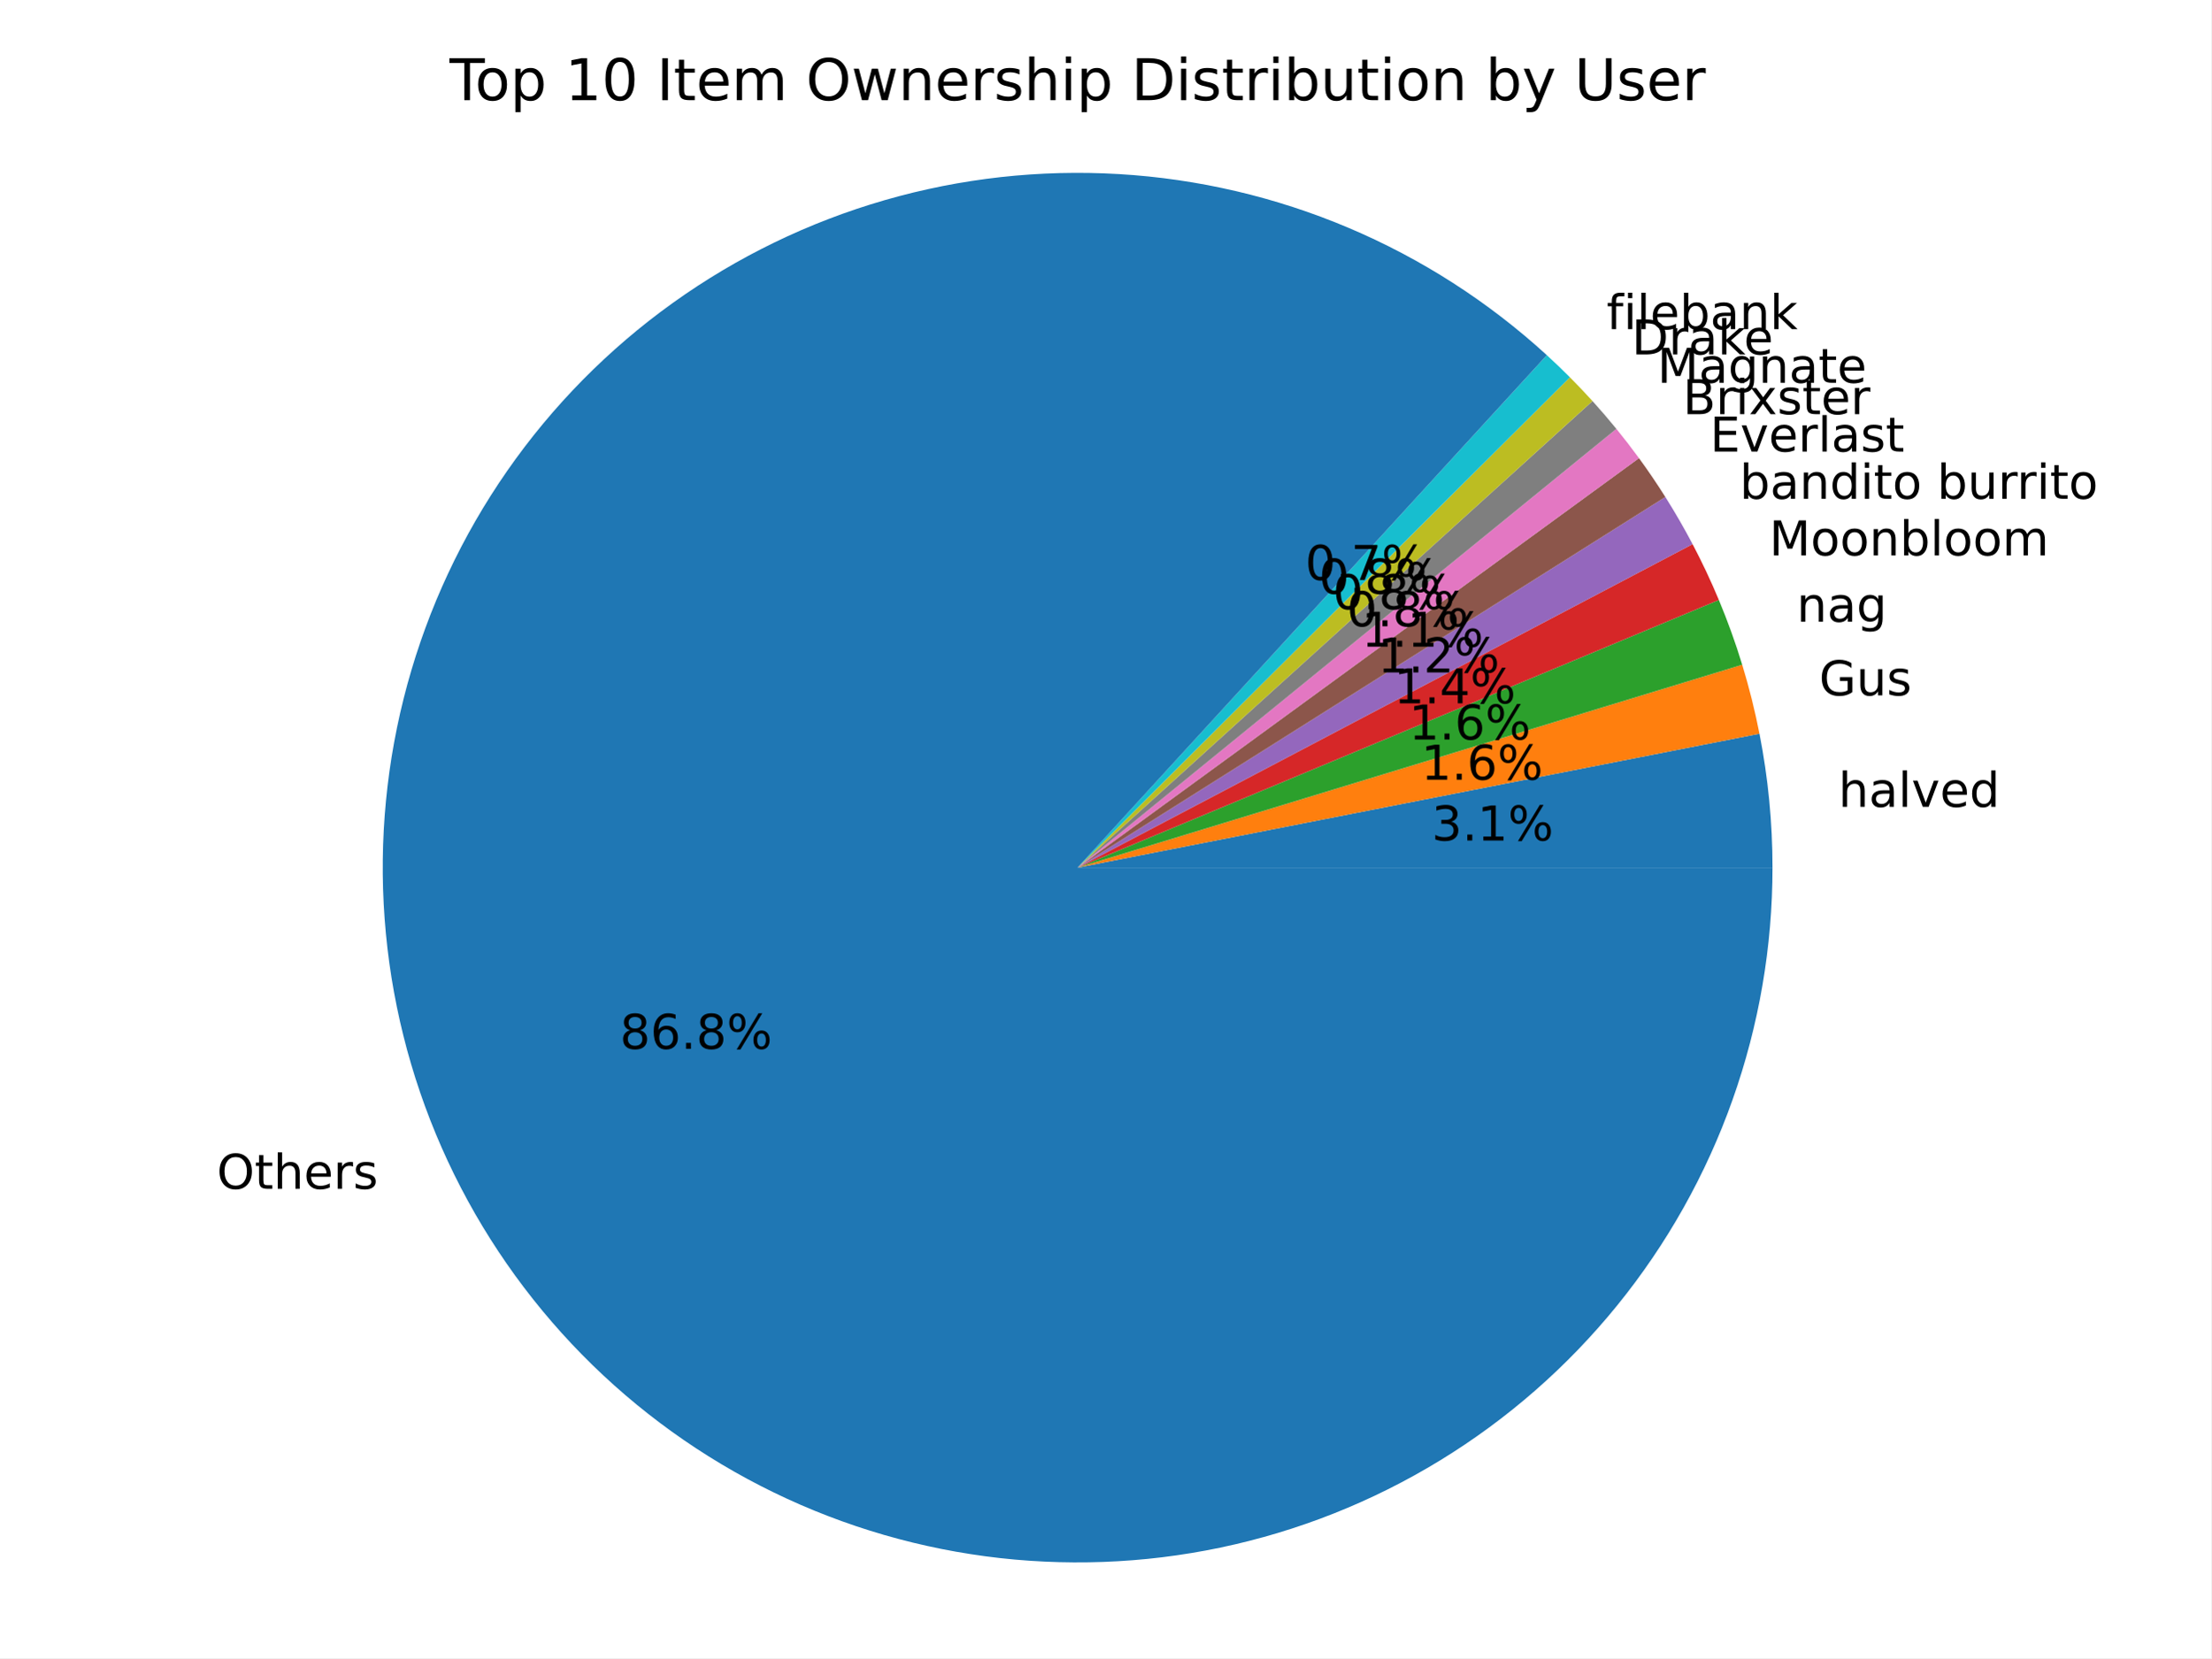
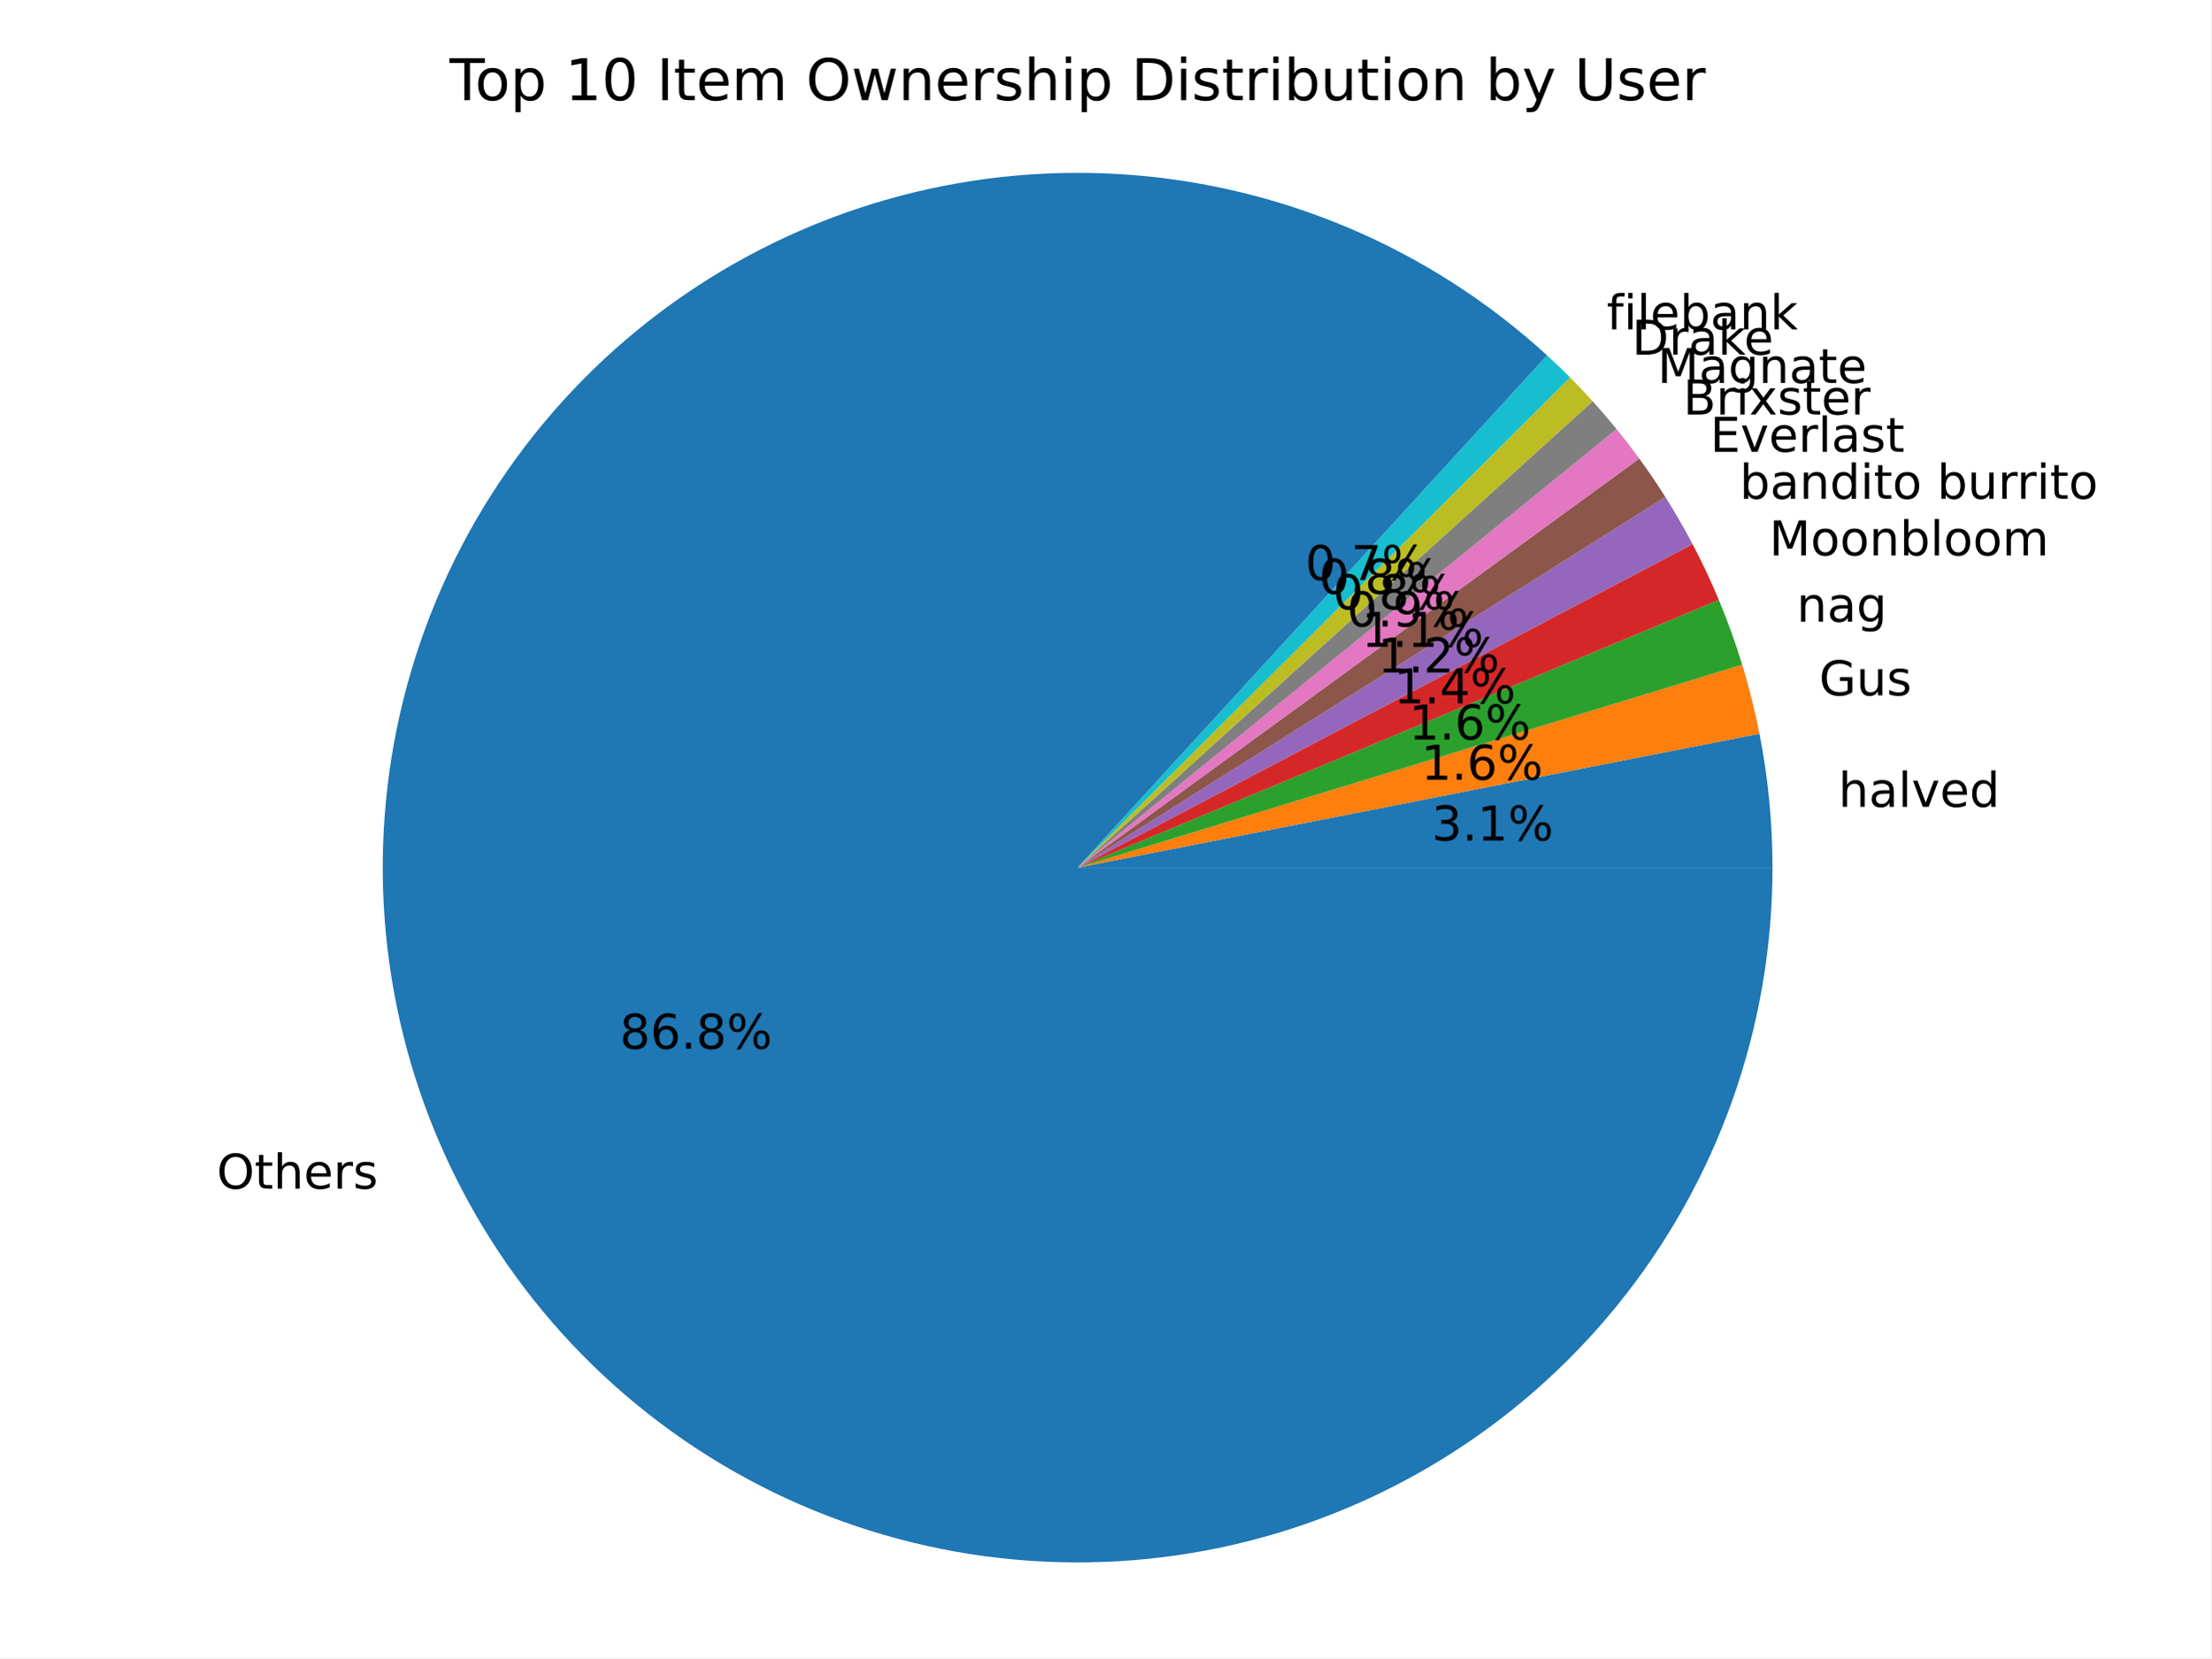
<svg xmlns="http://www.w3.org/2000/svg" xmlns:xlink="http://www.w3.org/1999/xlink" width="460.8pt" height="345.6pt" viewBox="0 0 460.8 345.6" version="1.1">
  <defs>
    <style type="text/css">*{stroke-linejoin: round; stroke-linecap: butt}</style>
  </defs>
  <g id="figure_1">
    <g id="patch_1">
      <path d="M 0 345.6  L 460.8 345.6  L 460.8 0  L 0 0  z " style="fill: #ffffff" />
    </g>
    <g id="axes_1">
      <g id="patch_2">
        <path d="M 369.395 180.84  C 369.395 176.157 369.168 171.477 368.715 166.817  C 368.261 162.156 367.582 157.52 366.679 152.925  L 224.578 180.84  z " style="fill: #1f77b4" />
      </g>
      <g id="patch_3">
        <path d="M 366.679 152.925  C 366.203 150.5 365.664 148.087 365.065 145.69  C 364.465 143.293 363.804 140.911 363.082 138.547  L 224.578 180.84  z " style="fill: #ff7f0e" />
      </g>
      <g id="patch_4">
        <path d="M 363.082 138.547  C 362.383 136.257 361.627 133.985 360.815 131.733  C 360.003 129.481 359.136 127.249 358.213 125.04  L 224.578 180.84  z " style="fill: #2ca02c" />
      </g>
      <g id="patch_5">
        <path d="M 358.213 125.04  C 357.387 123.062 356.518 121.103 355.605 119.164  C 354.692 117.225 353.737 115.307 352.739 113.41  L 224.578 180.84  z " style="fill: #d62728" />
      </g>
      <g id="patch_6">
        <path d="M 352.739 113.41  C 351.858 111.735 350.944 110.078 349.998 108.44  C 349.052 106.801 348.074 105.181 347.065 103.581  L 224.578 180.84  z " style="fill: #9467bd" />
      </g>
      <g id="patch_7">
-         <path d="M 347.065 103.581  C 346.194 102.201 345.301 100.836 344.384 99.486  C 343.468 98.136 342.529 96.802 341.567 95.484  L 224.578 180.84  z " style="fill: #8c564b" />
+         <path d="M 347.065 103.581  C 346.205 102.217 345.322 100.868 344.417 99.534  C 343.512 98.2 342.584 96.881 341.635 95.578  L 224.578 180.84  z " style="fill: #8c564b" />
      </g>
      <g id="patch_8">
-         <path d="M 341.567 95.484  C 340.81 94.447 340.04 93.42 339.256 92.403  C 338.472 91.387 337.674 90.381 336.863 89.385  L 224.578 180.84  z " style="fill: #e377c2" />
+         <path d="M 341.635 95.578  C 340.874 94.532 340.098 93.497 339.309 92.472  C 338.519 91.447 337.716 90.433 336.9 89.43  L 224.578 180.84  z " style="fill: #e377c2" />
      </g>
      <g id="patch_9">
-         <path d="M 336.863 89.385  C 336.059 88.397 335.241 87.42 334.41 86.453  C 333.58 85.487 332.737 84.532 331.881 83.587  L 224.578 180.84  z " style="fill: #7f7f7f" />
+         <path d="M 336.9 89.43  C 336.096 88.442 335.278 87.464 334.448 86.497  C 333.618 85.531 332.775 84.575 331.92 83.63  L 224.578 180.84  z " style="fill: #7f7f7f" />
      </g>
      <g id="patch_10">
-         <path d="M 331.881 83.587  C 331.116 82.743 330.341 81.908 329.556 81.083  C 328.772 80.257 327.977 79.44 327.173 78.633  L 224.578 180.84  z " style="fill: #bcbd22" />
+         <path d="M 331.92 83.63  C 331.155 82.786 330.381 81.951 329.596 81.125  C 328.812 80.299 328.018 79.482 327.214 78.674  L 224.578 180.84  z " style="fill: #bcbd22" />
      </g>
      <g id="patch_11">
-         <path d="M 327.173 78.633  C 326.39 77.847 325.597 77.07 324.796 76.301  C 323.995 75.533 323.185 74.774 322.366 74.024  L 224.578 180.84  z " style="fill: #17becf" />
+         <path d="M 327.214 78.674  C 326.431 77.888 325.639 77.11 324.838 76.341  C 324.037 75.573 323.227 74.813 322.408 74.064  L 224.578 180.84  z " style="fill: #17becf" />
      </g>
      <g id="patch_12">
-         <path d="M 322.366 74.024  C 310.2 62.887 296.221 53.909 281.032 47.48  C 265.843 41.05 249.667 37.262 233.203 36.28  C 216.738 35.298 200.227 37.135 184.381 41.713  C 168.535 46.291 153.588 53.543 140.184 63.155  C 126.781 72.767 115.117 84.598 105.698 98.138  C 96.279 111.677 89.242 126.727 84.891 142.636  C 80.539 158.546 78.938 175.082 80.156 191.531  C 81.373 207.98 85.392 224.1 92.038 239.195  C 98.685 254.291 107.861 268.14 119.171 280.145  C 130.481 292.15 143.76 302.135 158.433 309.669  C 173.105 317.202 188.958 322.174 205.305 324.369  C 221.652 326.564 238.254 325.95 254.394 322.555  C 270.535 319.159 285.977 313.03 300.053 304.434  C 314.13 295.838 326.635 284.9 337.028 272.093  C 347.421 259.285 355.55 244.796 361.064 229.251  C 366.577 213.707 369.395 197.334 369.395 180.84  L 224.578 180.84  z " style="fill: #1f77b4" />
+         <path d="M 322.408 74.064  C 310.246 62.92 296.27 53.937 281.082 47.501  C 265.895 41.065 249.719 37.271 233.253 36.283  C 216.788 35.295 200.274 37.127 184.426 41.7  C 168.578 46.274 153.627 53.521 140.22 63.13  C 126.812 72.738 115.145 84.567 105.721 98.105  C 96.297 111.643 89.256 126.692 84.9 142.601  C 80.545 158.511 78.939 175.048 80.153 191.498  C 81.367 207.949 85.383 224.071 92.027 239.169  C 98.67 254.266 107.845 268.119 119.154 280.127  C 130.463 292.135 143.741 302.123 158.413 309.659  C 173.086 317.195 188.939 322.169 205.287 324.367  C 221.635 326.564 238.238 325.952 254.38 322.558  C 270.522 319.163 285.966 313.035 300.044 304.44  C 314.122 295.844 326.629 284.906 337.023 272.098  C 347.418 259.291 355.548 244.801 361.062 229.255  C 366.577 213.709 369.395 197.335 369.395 180.84  L 224.578 180.84  z " style="fill: #1f77b4" />
      </g>
      <g id="matplotlib.axis_1" />
      <g id="matplotlib.axis_2" />
      <g id="text_1">
        <g transform="translate(383.1282 168.1736) scale(0.1 -0.1)">
          <defs>
            <path id="DejaVuSans-68" d="M 3513 2113  L 3513 0  L 2938 0  L 2938 2094  Q 2938 2591 2744 2837  Q 2550 3084 2163 3084  Q 1697 3084 1428 2787  Q 1159 2491 1159 1978  L 1159 0  L 581 0  L 581 4863  L 1159 4863  L 1159 2956  Q 1366 3272 1645 3428  Q 1925 3584 2291 3584  Q 2894 3584 3203 3211  Q 3513 2838 3513 2113  z " transform="scale(0.015625)" />
            <path id="DejaVuSans-61" d="M 2194 1759  Q 1497 1759 1228 1600  Q 959 1441 959 1056  Q 959 750 1161 570  Q 1363 391 1709 391  Q 2188 391 2477 730  Q 2766 1069 2766 1631  L 2766 1759  L 2194 1759  z M 3341 1997  L 3341 0  L 2766 0  L 2766 531  Q 2569 213 2275 61  Q 1981 -91 1556 -91  Q 1019 -91 701 211  Q 384 513 384 1019  Q 384 1609 779 1909  Q 1175 2209 1959 2209  L 2766 2209  L 2766 2266  Q 2766 2663 2505 2880  Q 2244 3097 1772 3097  Q 1472 3097 1187 3025  Q 903 2953 641 2809  L 641 3341  Q 956 3463 1253 3523  Q 1550 3584 1831 3584  Q 2591 3584 2966 3190  Q 3341 2797 3341 1997  z " transform="scale(0.015625)" />
            <path id="DejaVuSans-6c" d="M 603 4863  L 1178 4863  L 1178 0  L 603 0  L 603 4863  z " transform="scale(0.015625)" />
            <path id="DejaVuSans-76" d="M 191 3500  L 800 3500  L 1894 563  L 2988 3500  L 3597 3500  L 2284 0  L 1503 0  L 191 3500  z " transform="scale(0.015625)" />
            <path id="DejaVuSans-65" d="M 3597 1894  L 3597 1613  L 953 1613  Q 991 1019 1311 708  Q 1631 397 2203 397  Q 2534 397 2845 478  Q 3156 559 3463 722  L 3463 178  Q 3153 47 2828 -22  Q 2503 -91 2169 -91  Q 1331 -91 842 396  Q 353 884 353 1716  Q 353 2575 817 3079  Q 1281 3584 2069 3584  Q 2775 3584 3186 3129  Q 3597 2675 3597 1894  z M 3022 2063  Q 3016 2534 2758 2815  Q 2500 3097 2075 3097  Q 1594 3097 1305 2825  Q 1016 2553 972 2059  L 3022 2063  z " transform="scale(0.015625)" />
            <path id="DejaVuSans-64" d="M 2906 2969  L 2906 4863  L 3481 4863  L 3481 0  L 2906 0  L 2906 525  Q 2725 213 2448 61  Q 2172 -91 1784 -91  Q 1150 -91 751 415  Q 353 922 353 1747  Q 353 2572 751 3078  Q 1150 3584 1784 3584  Q 2172 3584 2448 3432  Q 2725 3281 2906 2969  z M 947 1747  Q 947 1113 1208 752  Q 1469 391 1925 391  Q 2381 391 2643 752  Q 2906 1113 2906 1747  Q 2906 2381 2643 2742  Q 2381 3103 1925 3103  Q 1469 3103 1208 2742  Q 947 2381 947 1747  z " transform="scale(0.015625)" />
          </defs>
          <use xlink:href="#DejaVuSans-68" />
          <use xlink:href="#DejaVuSans-61" x="63.379" />
          <use xlink:href="#DejaVuSans-6c" x="124.658" />
          <use xlink:href="#DejaVuSans-76" x="152.441" />
          <use xlink:href="#DejaVuSans-65" x="211.621" />
          <use xlink:href="#DejaVuSans-64" x="273.145" />
        </g>
      </g>
      <g id="text_2">
        <g transform="translate(298.3575 175.1853) scale(0.1 -0.1)">
          <defs>
            <path id="DejaVuSans-33" d="M 2597 2516  Q 3050 2419 3304 2112  Q 3559 1806 3559 1356  Q 3559 666 3084 287  Q 2609 -91 1734 -91  Q 1441 -91 1130 -33  Q 819 25 488 141  L 488 750  Q 750 597 1062 519  Q 1375 441 1716 441  Q 2309 441 2620 675  Q 2931 909 2931 1356  Q 2931 1769 2642 2001  Q 2353 2234 1838 2234  L 1294 2234  L 1294 2753  L 1863 2753  Q 2328 2753 2575 2939  Q 2822 3125 2822 3475  Q 2822 3834 2567 4026  Q 2313 4219 1838 4219  Q 1578 4219 1281 4162  Q 984 4106 628 3988  L 628 4550  Q 988 4650 1302 4700  Q 1616 4750 1894 4750  Q 2613 4750 3031 4423  Q 3450 4097 3450 3541  Q 3450 3153 3228 2886  Q 3006 2619 2597 2516  z " transform="scale(0.015625)" />
            <path id="DejaVuSans-2e" d="M 684 794  L 1344 794  L 1344 0  L 684 0  L 684 794  z " transform="scale(0.015625)" />
            <path id="DejaVuSans-31" d="M 794 531  L 1825 531  L 1825 4091  L 703 3866  L 703 4441  L 1819 4666  L 2450 4666  L 2450 531  L 3481 531  L 3481 0  L 794 0  L 794 531  z " transform="scale(0.015625)" />
            <path id="DejaVuSans-25" d="M 4653 2053  Q 4381 2053 4226 1822  Q 4072 1591 4072 1178  Q 4072 772 4226 539  Q 4381 306 4653 306  Q 4919 306 5073 539  Q 5228 772 5228 1178  Q 5228 1588 5073 1820  Q 4919 2053 4653 2053  z M 4653 2450  Q 5147 2450 5437 2106  Q 5728 1763 5728 1178  Q 5728 594 5436 251  Q 5144 -91 4653 -91  Q 4153 -91 3862 251  Q 3572 594 3572 1178  Q 3572 1766 3864 2108  Q 4156 2450 4653 2450  z M 1428 4353  Q 1159 4353 1004 4120  Q 850 3888 850 3481  Q 850 3069 1003 2837  Q 1156 2606 1428 2606  Q 1700 2606 1854 2837  Q 2009 3069 2009 3481  Q 2009 3884 1853 4118  Q 1697 4353 1428 4353  z M 4250 4750  L 4750 4750  L 1831 -91  L 1331 -91  L 4250 4750  z M 1428 4750  Q 1922 4750 2215 4408  Q 2509 4066 2509 3481  Q 2509 2891 2217 2550  Q 1925 2209 1428 2209  Q 931 2209 642 2551  Q 353 2894 353 3481  Q 353 4063 643 4406  Q 934 4750 1428 4750  z " transform="scale(0.015625)" />
          </defs>
          <use xlink:href="#DejaVuSans-33" />
          <use xlink:href="#DejaVuSans-2e" x="63.623" />
          <use xlink:href="#DejaVuSans-31" x="95.41" />
          <use xlink:href="#DejaVuSans-25" x="159.033" />
        </g>
      </g>
      <g id="text_3">
        <g transform="translate(379.1132 144.9344) scale(0.1 -0.1)">
          <defs>
            <path id="DejaVuSans-47" d="M 3809 666  L 3809 1919  L 2778 1919  L 2778 2438  L 4434 2438  L 4434 434  Q 4069 175 3628 42  Q 3188 -91 2688 -91  Q 1594 -91 976 548  Q 359 1188 359 2328  Q 359 3472 976 4111  Q 1594 4750 2688 4750  Q 3144 4750 3555 4637  Q 3966 4525 4313 4306  L 4313 3634  Q 3963 3931 3569 4081  Q 3175 4231 2741 4231  Q 1884 4231 1454 3753  Q 1025 3275 1025 2328  Q 1025 1384 1454 906  Q 1884 428 2741 428  Q 3075 428 3337 486  Q 3600 544 3809 666  z " transform="scale(0.015625)" />
            <path id="DejaVuSans-75" d="M 544 1381  L 544 3500  L 1119 3500  L 1119 1403  Q 1119 906 1312 657  Q 1506 409 1894 409  Q 2359 409 2629 706  Q 2900 1003 2900 1516  L 2900 3500  L 3475 3500  L 3475 0  L 2900 0  L 2900 538  Q 2691 219 2414 64  Q 2138 -91 1772 -91  Q 1169 -91 856 284  Q 544 659 544 1381  z M 1991 3584  L 1991 3584  z " transform="scale(0.015625)" />
            <path id="DejaVuSans-73" d="M 2834 3397  L 2834 2853  Q 2591 2978 2328 3040  Q 2066 3103 1784 3103  Q 1356 3103 1142 2972  Q 928 2841 928 2578  Q 928 2378 1081 2264  Q 1234 2150 1697 2047  L 1894 2003  Q 2506 1872 2764 1633  Q 3022 1394 3022 966  Q 3022 478 2636 193  Q 2250 -91 1575 -91  Q 1294 -91 989 -36  Q 684 19 347 128  L 347 722  Q 666 556 975 473  Q 1284 391 1588 391  Q 1994 391 2212 530  Q 2431 669 2431 922  Q 2431 1156 2273 1281  Q 2116 1406 1581 1522  L 1381 1569  Q 847 1681 609 1914  Q 372 2147 372 2553  Q 372 3047 722 3315  Q 1072 3584 1716 3584  Q 2034 3584 2315 3537  Q 2597 3491 2834 3397  z " transform="scale(0.015625)" />
          </defs>
          <use xlink:href="#DejaVuSans-47" />
          <use xlink:href="#DejaVuSans-75" x="77.49" />
          <use xlink:href="#DejaVuSans-73" x="140.869" />
        </g>
      </g>
      <g id="text_4">
        <g transform="translate(296.1675 162.5094) scale(0.1 -0.1)">
          <defs>
            <path id="DejaVuSans-36" d="M 2113 2584  Q 1688 2584 1439 2293  Q 1191 2003 1191 1497  Q 1191 994 1439 701  Q 1688 409 2113 409  Q 2538 409 2786 701  Q 3034 994 3034 1497  Q 3034 2003 2786 2293  Q 2538 2584 2113 2584  z M 3366 4563  L 3366 3988  Q 3128 4100 2886 4159  Q 2644 4219 2406 4219  Q 1781 4219 1451 3797  Q 1122 3375 1075 2522  Q 1259 2794 1537 2939  Q 1816 3084 2150 3084  Q 2853 3084 3261 2657  Q 3669 2231 3669 1497  Q 3669 778 3244 343  Q 2819 -91 2113 -91  Q 1303 -91 875 529  Q 447 1150 447 2328  Q 447 3434 972 4092  Q 1497 4750 2381 4750  Q 2619 4750 2861 4703  Q 3103 4656 3366 4563  z " transform="scale(0.015625)" />
          </defs>
          <use xlink:href="#DejaVuSans-31" />
          <use xlink:href="#DejaVuSans-2e" x="63.623" />
          <use xlink:href="#DejaVuSans-36" x="95.41" />
          <use xlink:href="#DejaVuSans-25" x="159.033" />
        </g>
      </g>
      <g id="text_5">
        <g transform="translate(374.4387 129.5818) scale(0.1 -0.1)">
          <defs>
            <path id="DejaVuSans-6e" d="M 3513 2113  L 3513 0  L 2938 0  L 2938 2094  Q 2938 2591 2744 2837  Q 2550 3084 2163 3084  Q 1697 3084 1428 2787  Q 1159 2491 1159 1978  L 1159 0  L 581 0  L 581 3500  L 1159 3500  L 1159 2956  Q 1366 3272 1645 3428  Q 1925 3584 2291 3584  Q 2894 3584 3203 3211  Q 3513 2838 3513 2113  z " transform="scale(0.015625)" />
            <path id="DejaVuSans-67" d="M 2906 1791  Q 2906 2416 2648 2759  Q 2391 3103 1925 3103  Q 1463 3103 1205 2759  Q 947 2416 947 1791  Q 947 1169 1205 825  Q 1463 481 1925 481  Q 2391 481 2648 825  Q 2906 1169 2906 1791  z M 3481 434  Q 3481 -459 3084 -895  Q 2688 -1331 1869 -1331  Q 1566 -1331 1297 -1286  Q 1028 -1241 775 -1147  L 775 -588  Q 1028 -725 1275 -790  Q 1522 -856 1778 -856  Q 2344 -856 2625 -561  Q 2906 -266 2906 331  L 2906 616  Q 2728 306 2450 153  Q 2172 0 1784 0  Q 1141 0 747 490  Q 353 981 353 1791  Q 353 2603 747 3093  Q 1141 3584 1784 3584  Q 2172 3584 2450 3431  Q 2728 3278 2906 2969  L 2906 3500  L 3481 3500  L 3481 434  z " transform="scale(0.015625)" />
          </defs>
          <use xlink:href="#DejaVuSans-6e" />
          <use xlink:href="#DejaVuSans-61" x="63.379" />
          <use xlink:href="#DejaVuSans-67" x="124.658" />
        </g>
      </g>
      <g id="text_6">
        <g transform="translate(293.6178 154.1353) scale(0.1 -0.1)">
          <use xlink:href="#DejaVuSans-31" />
          <use xlink:href="#DejaVuSans-2e" x="63.623" />
          <use xlink:href="#DejaVuSans-36" x="95.41" />
          <use xlink:href="#DejaVuSans-25" x="159.033" />
        </g>
      </g>
      <g id="text_7">
        <g transform="translate(368.7077 115.7559) scale(0.1 -0.1)">
          <defs>
            <path id="DejaVuSans-4d" d="M 628 4666  L 1569 4666  L 2759 1491  L 3956 4666  L 4897 4666  L 4897 0  L 4281 0  L 4281 4097  L 3078 897  L 2444 897  L 1241 4097  L 1241 0  L 628 0  L 628 4666  z " transform="scale(0.015625)" />
            <path id="DejaVuSans-6f" d="M 1959 3097  Q 1497 3097 1228 2736  Q 959 2375 959 1747  Q 959 1119 1226 758  Q 1494 397 1959 397  Q 2419 397 2687 759  Q 2956 1122 2956 1747  Q 2956 2369 2687 2733  Q 2419 3097 1959 3097  z M 1959 3584  Q 2709 3584 3137 3096  Q 3566 2609 3566 1747  Q 3566 888 3137 398  Q 2709 -91 1959 -91  Q 1206 -91 779 398  Q 353 888 353 1747  Q 353 2609 779 3096  Q 1206 3584 1959 3584  z " transform="scale(0.015625)" />
            <path id="DejaVuSans-62" d="M 3116 1747  Q 3116 2381 2855 2742  Q 2594 3103 2138 3103  Q 1681 3103 1420 2742  Q 1159 2381 1159 1747  Q 1159 1113 1420 752  Q 1681 391 2138 391  Q 2594 391 2855 752  Q 3116 1113 3116 1747  z M 1159 2969  Q 1341 3281 1617 3432  Q 1894 3584 2278 3584  Q 2916 3584 3314 3078  Q 3713 2572 3713 1747  Q 3713 922 3314 415  Q 2916 -91 2278 -91  Q 1894 -91 1617 61  Q 1341 213 1159 525  L 1159 0  L 581 0  L 581 4863  L 1159 4863  L 1159 2969  z " transform="scale(0.015625)" />
            <path id="DejaVuSans-6d" d="M 3328 2828  Q 3544 3216 3844 3400  Q 4144 3584 4550 3584  Q 5097 3584 5394 3201  Q 5691 2819 5691 2113  L 5691 0  L 5113 0  L 5113 2094  Q 5113 2597 4934 2840  Q 4756 3084 4391 3084  Q 3944 3084 3684 2787  Q 3425 2491 3425 1978  L 3425 0  L 2847 0  L 2847 2094  Q 2847 2600 2669 2842  Q 2491 3084 2119 3084  Q 1678 3084 1418 2786  Q 1159 2488 1159 1978  L 1159 0  L 581 0  L 581 3500  L 1159 3500  L 1159 2956  Q 1356 3278 1631 3431  Q 1906 3584 2284 3584  Q 2666 3584 2933 3390  Q 3200 3197 3328 2828  z " transform="scale(0.015625)" />
          </defs>
          <use xlink:href="#DejaVuSans-4d" />
          <use xlink:href="#DejaVuSans-6f" x="86.279" />
          <use xlink:href="#DejaVuSans-6f" x="147.461" />
          <use xlink:href="#DejaVuSans-6e" x="208.643" />
          <use xlink:href="#DejaVuSans-62" x="272.021" />
          <use xlink:href="#DejaVuSans-6c" x="335.498" />
          <use xlink:href="#DejaVuSans-6f" x="363.281" />
          <use xlink:href="#DejaVuSans-6f" x="424.463" />
          <use xlink:href="#DejaVuSans-6d" x="485.645" />
        </g>
      </g>
      <g id="text_8">
        <g transform="translate(290.4918 146.5938) scale(0.1 -0.1)">
          <defs>
            <path id="DejaVuSans-34" d="M 2419 4116  L 825 1625  L 2419 1625  L 2419 4116  z M 2253 4666  L 3047 4666  L 3047 1625  L 3713 1625  L 3713 1100  L 3047 1100  L 3047 0  L 2419 0  L 2419 1100  L 313 1100  L 313 1709  L 2253 4666  z " transform="scale(0.015625)" />
          </defs>
          <use xlink:href="#DejaVuSans-31" />
          <use xlink:href="#DejaVuSans-2e" x="63.623" />
          <use xlink:href="#DejaVuSans-34" x="95.41" />
          <use xlink:href="#DejaVuSans-25" x="159.033" />
        </g>
      </g>
      <g id="text_9">
        <g transform="translate(362.5401 103.9591) scale(0.1 -0.1)">
          <defs>
            <path id="DejaVuSans-69" d="M 603 3500  L 1178 3500  L 1178 0  L 603 0  L 603 3500  z M 603 4863  L 1178 4863  L 1178 4134  L 603 4134  L 603 4863  z " transform="scale(0.015625)" />
            <path id="DejaVuSans-74" d="M 1172 4494  L 1172 3500  L 2356 3500  L 2356 3053  L 1172 3053  L 1172 1153  Q 1172 725 1289 603  Q 1406 481 1766 481  L 2356 481  L 2356 0  L 1766 0  Q 1100 0 847 248  Q 594 497 594 1153  L 594 3053  L 172 3053  L 172 3500  L 594 3500  L 594 4494  L 1172 4494  z " transform="scale(0.015625)" />
            <path id="DejaVuSans-20" transform="scale(0.015625)" />
            <path id="DejaVuSans-72" d="M 2631 2963  Q 2534 3019 2420 3045  Q 2306 3072 2169 3072  Q 1681 3072 1420 2755  Q 1159 2438 1159 1844  L 1159 0  L 581 0  L 581 3500  L 1159 3500  L 1159 2956  Q 1341 3275 1631 3429  Q 1922 3584 2338 3584  Q 2397 3584 2469 3576  Q 2541 3569 2628 3553  L 2631 2963  z " transform="scale(0.015625)" />
          </defs>
          <use xlink:href="#DejaVuSans-62" />
          <use xlink:href="#DejaVuSans-61" x="63.477" />
          <use xlink:href="#DejaVuSans-6e" x="124.756" />
          <use xlink:href="#DejaVuSans-64" x="188.135" />
          <use xlink:href="#DejaVuSans-69" x="251.611" />
          <use xlink:href="#DejaVuSans-74" x="279.395" />
          <use xlink:href="#DejaVuSans-6f" x="318.604" />
          <use xlink:href="#DejaVuSans-20" x="379.785" />
          <use xlink:href="#DejaVuSans-62" x="411.572" />
          <use xlink:href="#DejaVuSans-75" x="475.049" />
          <use xlink:href="#DejaVuSans-72" x="538.428" />
          <use xlink:href="#DejaVuSans-72" x="577.791" />
          <use xlink:href="#DejaVuSans-69" x="618.904" />
          <use xlink:href="#DejaVuSans-74" x="646.688" />
          <use xlink:href="#DejaVuSans-6f" x="685.896" />
        </g>
      </g>
      <g id="text_10">
        <g transform="translate(287.1276 140.1592) scale(0.1 -0.1)">
          <defs>
            <path id="DejaVuSans-32" d="M 1228 531  L 3431 531  L 3431 0  L 469 0  L 469 531  Q 828 903 1448 1529  Q 2069 2156 2228 2338  Q 2531 2678 2651 2914  Q 2772 3150 2772 3378  Q 2772 3750 2511 3984  Q 2250 4219 1831 4219  Q 1534 4219 1204 4116  Q 875 4013 500 3803  L 500 4441  Q 881 4594 1212 4672  Q 1544 4750 1819 4750  Q 2544 4750 2975 4387  Q 3406 4025 3406 3419  Q 3406 3131 3298 2873  Q 3191 2616 2906 2266  Q 2828 2175 2409 1742  Q 1991 1309 1228 531  z " transform="scale(0.015625)" />
          </defs>
          <use xlink:href="#DejaVuSans-31" />
          <use xlink:href="#DejaVuSans-2e" x="63.623" />
          <use xlink:href="#DejaVuSans-32" x="95.41" />
          <use xlink:href="#DejaVuSans-25" x="159.033" />
        </g>
      </g>
      <g id="text_11">
-         <g transform="translate(356.3649 94.11013) scale(0.1 -0.1)">
+         <g transform="translate(356.4007 94.16285) scale(0.1 -0.1)">
          <defs>
            <path id="DejaVuSans-45" d="M 628 4666  L 3578 4666  L 3578 4134  L 1259 4134  L 1259 2753  L 3481 2753  L 3481 2222  L 1259 2222  L 1259 531  L 3634 531  L 3634 0  L 628 0  L 628 4666  z " transform="scale(0.015625)" />
          </defs>
          <use xlink:href="#DejaVuSans-45" />
          <use xlink:href="#DejaVuSans-76" x="63.184" />
          <use xlink:href="#DejaVuSans-65" x="122.363" />
          <use xlink:href="#DejaVuSans-72" x="183.887" />
          <use xlink:href="#DejaVuSans-6c" x="225" />
          <use xlink:href="#DejaVuSans-61" x="252.783" />
          <use xlink:href="#DejaVuSans-73" x="314.062" />
          <use xlink:href="#DejaVuSans-74" x="366.162" />
        </g>
      </g>
      <g id="text_12">
-         <g transform="translate(283.7594 134.7871) scale(0.1 -0.1)">
+         <g transform="translate(283.7789 134.8158) scale(0.1 -0.1)">
          <use xlink:href="#DejaVuSans-31" />
          <use xlink:href="#DejaVuSans-2e" x="63.623" />
          <use xlink:href="#DejaVuSans-31" x="95.41" />
          <use xlink:href="#DejaVuSans-25" x="159.033" />
        </g>
      </g>
      <g id="text_13">
-         <g transform="translate(350.7235 86.31921) scale(0.1 -0.1)">
+         <g transform="translate(350.7819 86.39489) scale(0.1 -0.1)">
          <defs>
            <path id="DejaVuSans-42" d="M 1259 2228  L 1259 519  L 2272 519  Q 2781 519 3026 730  Q 3272 941 3272 1375  Q 3272 1813 3026 2020  Q 2781 2228 2272 2228  L 1259 2228  z M 1259 4147  L 1259 2741  L 2194 2741  Q 2656 2741 2882 2914  Q 3109 3088 3109 3444  Q 3109 3797 2882 3972  Q 2656 4147 2194 4147  L 1259 4147  z M 628 4666  L 2241 4666  Q 2963 4666 3353 4366  Q 3744 4066 3744 3513  Q 3744 3084 3544 2831  Q 3344 2578 2956 2516  Q 3422 2416 3680 2098  Q 3938 1781 3938 1306  Q 3938 681 3513 340  Q 3088 0 2303 0  L 628 0  L 628 4666  z " transform="scale(0.015625)" />
            <path id="DejaVuSans-78" d="M 3513 3500  L 2247 1797  L 3578 0  L 2900 0  L 1881 1375  L 863 0  L 184 0  L 1544 1831  L 300 3500  L 978 3500  L 1906 2253  L 2834 3500  L 3513 3500  z " transform="scale(0.015625)" />
          </defs>
          <use xlink:href="#DejaVuSans-42" />
          <use xlink:href="#DejaVuSans-72" x="68.604" />
          <use xlink:href="#DejaVuSans-69" x="109.717" />
          <use xlink:href="#DejaVuSans-78" x="137.5" />
          <use xlink:href="#DejaVuSans-73" x="196.68" />
          <use xlink:href="#DejaVuSans-74" x="248.779" />
          <use xlink:href="#DejaVuSans-65" x="287.988" />
          <use xlink:href="#DejaVuSans-72" x="349.512" />
        </g>
      </g>
      <g id="text_14">
-         <g transform="translate(280.6822 130.5375) scale(0.1 -0.1)">
+         <g transform="translate(280.714 130.5788) scale(0.1 -0.1)">
          <defs>
            <path id="DejaVuSans-30" d="M 2034 4250  Q 1547 4250 1301 3770  Q 1056 3291 1056 2328  Q 1056 1369 1301 889  Q 1547 409 2034 409  Q 2525 409 2770 889  Q 3016 1369 3016 2328  Q 3016 3291 2770 3770  Q 2525 4250 2034 4250  z M 2034 4750  Q 2819 4750 3233 4129  Q 3647 3509 3647 2328  Q 3647 1150 3233 529  Q 2819 -91 2034 -91  Q 1250 -91 836 529  Q 422 1150 422 2328  Q 422 3509 836 4129  Q 1250 4750 2034 4750  z " transform="scale(0.015625)" />
-             <path id="DejaVuSans-38" d="M 2034 2216  Q 1584 2216 1326 1975  Q 1069 1734 1069 1313  Q 1069 891 1326 650  Q 1584 409 2034 409  Q 2484 409 2743 651  Q 3003 894 3003 1313  Q 3003 1734 2745 1975  Q 2488 2216 2034 2216  z M 1403 2484  Q 997 2584 770 2862  Q 544 3141 544 3541  Q 544 4100 942 4425  Q 1341 4750 2034 4750  Q 2731 4750 3128 4425  Q 3525 4100 3525 3541  Q 3525 3141 3298 2862  Q 3072 2584 2669 2484  Q 3125 2378 3379 2068  Q 3634 1759 3634 1313  Q 3634 634 3220 271  Q 2806 -91 2034 -91  Q 1263 -91 848 271  Q 434 634 434 1313  Q 434 1759 690 2068  Q 947 2378 1403 2484  z M 1172 3481  Q 1172 3119 1398 2916  Q 1625 2713 2034 2713  Q 2441 2713 2670 2916  Q 2900 3119 2900 3481  Q 2900 3844 2670 4047  Q 2441 4250 2034 4250  Q 1625 4250 1398 4047  Q 1172 3844 1172 3481  z " transform="scale(0.015625)" />
+             <path id="DejaVuSans-39" d="M 703 97  L 703 672  Q 941 559 1184 500  Q 1428 441 1663 441  Q 2288 441 2617 861  Q 2947 1281 2994 2138  Q 2813 1869 2534 1725  Q 2256 1581 1919 1581  Q 1219 1581 811 2004  Q 403 2428 403 3163  Q 403 3881 828 4315  Q 1253 4750 1959 4750  Q 2769 4750 3195 4129  Q 3622 3509 3622 2328  Q 3622 1225 3098 567  Q 2575 -91 1691 -91  Q 1453 -91 1209 -44  Q 966 3 703 97  z M 1959 2075  Q 2384 2075 2632 2365  Q 2881 2656 2881 3163  Q 2881 3666 2632 3958  Q 2384 4250 1959 4250  Q 1534 4250 1286 3958  Q 1038 3666 1038 3163  Q 1038 2656 1286 2365  Q 1534 2075 1959 2075  z " transform="scale(0.015625)" />
          </defs>
          <use xlink:href="#DejaVuSans-30" />
          <use xlink:href="#DejaVuSans-2e" x="63.623" />
-           <use xlink:href="#DejaVuSans-38" x="95.41" />
+           <use xlink:href="#DejaVuSans-39" x="95.41" />
          <use xlink:href="#DejaVuSans-25" x="159.033" />
        </g>
      </g>
      <g id="text_15">
-         <g transform="translate(345.3937 79.77404) scale(0.1 -0.1)">
+         <g transform="translate(345.4352 79.82236) scale(0.1 -0.1)">
          <use xlink:href="#DejaVuSans-4d" />
          <use xlink:href="#DejaVuSans-61" x="86.279" />
          <use xlink:href="#DejaVuSans-67" x="147.559" />
          <use xlink:href="#DejaVuSans-6e" x="211.035" />
          <use xlink:href="#DejaVuSans-61" x="274.414" />
          <use xlink:href="#DejaVuSans-74" x="335.693" />
          <use xlink:href="#DejaVuSans-65" x="374.902" />
        </g>
      </g>
      <g id="text_16">
-         <g transform="translate(277.775 126.9674) scale(0.1 -0.1)">
+         <g transform="translate(277.7977 126.9937) scale(0.1 -0.1)">
+           <defs>
+             <path id="DejaVuSans-38" d="M 2034 2216  Q 1584 2216 1326 1975  Q 1069 1734 1069 1313  Q 1069 891 1326 650  Q 1584 409 2034 409  Q 2484 409 2743 651  Q 3003 894 3003 1313  Q 3003 1734 2745 1975  Q 2488 2216 2034 2216  z M 1403 2484  Q 997 2584 770 2862  Q 544 3141 544 3541  Q 544 4100 942 4425  Q 1341 4750 2034 4750  Q 2731 4750 3128 4425  Q 3525 4100 3525 3541  Q 3525 3141 3298 2862  Q 3072 2584 2669 2484  Q 3125 2378 3379 2068  Q 3634 1759 3634 1313  Q 3634 634 3220 271  Q 2806 -91 2034 -91  Q 1263 -91 848 271  Q 434 634 434 1313  Q 434 1759 690 2068  Q 947 2378 1403 2484  z M 1172 3481  Q 1172 3119 1398 2916  Q 1625 2713 2034 2713  Q 2441 2713 2670 2916  Q 2900 3119 2900 3481  Q 2900 3844 2670 4047  Q 2441 4250 2034 4250  Q 1625 4250 1398 4047  Q 1172 3844 1172 3481  z " transform="scale(0.015625)" />
+           </defs>
          <use xlink:href="#DejaVuSans-30" />
          <use xlink:href="#DejaVuSans-2e" x="63.623" />
          <use xlink:href="#DejaVuSans-38" x="95.41" />
          <use xlink:href="#DejaVuSans-25" x="159.033" />
        </g>
      </g>
      <g id="text_17">
-         <g transform="translate(340.0543 73.86627) scale(0.1 -0.1)">
+         <g transform="translate(340.0982 73.91246) scale(0.1 -0.1)">
          <defs>
            <path id="DejaVuSans-44" d="M 1259 4147  L 1259 519  L 2022 519  Q 2988 519 3436 956  Q 3884 1394 3884 2338  Q 3884 3275 3436 3711  Q 2988 4147 2022 4147  L 1259 4147  z M 628 4666  L 1925 4666  Q 3281 4666 3915 4102  Q 4550 3538 4550 2338  Q 4550 1131 3912 565  Q 3275 0 1925 0  L 628 0  L 628 4666  z " transform="scale(0.015625)" />
            <path id="DejaVuSans-6b" d="M 581 4863  L 1159 4863  L 1159 1991  L 2875 3500  L 3609 3500  L 1753 1863  L 3688 0  L 2938 0  L 1159 1709  L 1159 0  L 581 0  L 581 4863  z " transform="scale(0.015625)" />
          </defs>
          <use xlink:href="#DejaVuSans-44" />
          <use xlink:href="#DejaVuSans-72" x="77.002" />
          <use xlink:href="#DejaVuSans-61" x="118.115" />
          <use xlink:href="#DejaVuSans-6b" x="179.395" />
          <use xlink:href="#DejaVuSans-65" x="233.68" />
        </g>
      </g>
      <g id="text_18">
-         <g transform="translate(274.8627 123.745) scale(0.1 -0.1)">
+         <g transform="translate(274.8866 123.7702) scale(0.1 -0.1)">
          <use xlink:href="#DejaVuSans-30" />
          <use xlink:href="#DejaVuSans-2e" x="63.623" />
          <use xlink:href="#DejaVuSans-38" x="95.41" />
          <use xlink:href="#DejaVuSans-25" x="159.033" />
        </g>
      </g>
      <g id="text_19">
-         <g transform="translate(334.8179 68.6068) scale(0.1 -0.1)">
+         <g transform="translate(334.8639 68.6509) scale(0.1 -0.1)">
          <defs>
            <path id="DejaVuSans-66" d="M 2375 4863  L 2375 4384  L 1825 4384  Q 1516 4384 1395 4259  Q 1275 4134 1275 3809  L 1275 3500  L 2222 3500  L 2222 3053  L 1275 3053  L 1275 0  L 697 0  L 697 3053  L 147 3053  L 147 3500  L 697 3500  L 697 3744  Q 697 4328 969 4595  Q 1241 4863 1831 4863  L 2375 4863  z " transform="scale(0.015625)" />
          </defs>
          <use xlink:href="#DejaVuSans-66" />
          <use xlink:href="#DejaVuSans-69" x="35.205" />
          <use xlink:href="#DejaVuSans-6c" x="62.988" />
          <use xlink:href="#DejaVuSans-65" x="90.771" />
          <use xlink:href="#DejaVuSans-62" x="152.295" />
          <use xlink:href="#DejaVuSans-61" x="215.771" />
          <use xlink:href="#DejaVuSans-6e" x="277.051" />
          <use xlink:href="#DejaVuSans-6b" x="340.43" />
        </g>
      </g>
      <g id="text_20">
-         <g transform="translate(272.0064 120.8762) scale(0.1 -0.1)">
+         <g transform="translate(272.0315 120.9002) scale(0.1 -0.1)">
          <defs>
            <path id="DejaVuSans-37" d="M 525 4666  L 3525 4666  L 3525 4397  L 1831 0  L 1172 0  L 2766 4134  L 525 4134  L 525 4666  z " transform="scale(0.015625)" />
          </defs>
          <use xlink:href="#DejaVuSans-30" />
          <use xlink:href="#DejaVuSans-2e" x="63.623" />
          <use xlink:href="#DejaVuSans-37" x="95.41" />
          <use xlink:href="#DejaVuSans-25" x="159.033" />
        </g>
      </g>
      <g id="text_21">
-         <g transform="translate(45.18133 247.7902) scale(0.1 -0.1)">
+         <g transform="translate(45.16849 247.761) scale(0.1 -0.1)">
          <defs>
            <path id="DejaVuSans-4f" d="M 2522 4238  Q 1834 4238 1429 3725  Q 1025 3213 1025 2328  Q 1025 1447 1429 934  Q 1834 422 2522 422  Q 3209 422 3611 934  Q 4013 1447 4013 2328  Q 4013 3213 3611 3725  Q 3209 4238 2522 4238  z M 2522 4750  Q 3503 4750 4090 4092  Q 4678 3434 4678 2328  Q 4678 1225 4090 567  Q 3503 -91 2522 -91  Q 1538 -91 948 565  Q 359 1222 359 2328  Q 359 3434 948 4092  Q 1538 4750 2522 4750  z " transform="scale(0.015625)" />
          </defs>
          <use xlink:href="#DejaVuSans-4f" />
          <use xlink:href="#DejaVuSans-74" x="78.711" />
          <use xlink:href="#DejaVuSans-68" x="117.92" />
          <use xlink:href="#DejaVuSans-65" x="181.299" />
          <use xlink:href="#DejaVuSans-72" x="242.822" />
          <use xlink:href="#DejaVuSans-73" x="283.936" />
        </g>
      </g>
      <g id="text_22">
-         <g transform="translate(129.1706 218.6125) scale(0.1 -0.1)">
+         <g transform="translate(129.1636 218.5966) scale(0.1 -0.1)">
          <use xlink:href="#DejaVuSans-38" />
          <use xlink:href="#DejaVuSans-36" x="63.623" />
          <use xlink:href="#DejaVuSans-2e" x="127.246" />
          <use xlink:href="#DejaVuSans-38" x="159.033" />
          <use xlink:href="#DejaVuSans-25" x="222.656" />
        </g>
      </g>
      <g id="text_23">
        <g transform="translate(93.68503 20.88) scale(0.12 -0.12)">
          <defs>
            <path id="DejaVuSans-54" d="M -19 4666  L 3928 4666  L 3928 4134  L 2272 4134  L 2272 0  L 1638 0  L 1638 4134  L -19 4134  L -19 4666  z " transform="scale(0.015625)" />
            <path id="DejaVuSans-70" d="M 1159 525  L 1159 -1331  L 581 -1331  L 581 3500  L 1159 3500  L 1159 2969  Q 1341 3281 1617 3432  Q 1894 3584 2278 3584  Q 2916 3584 3314 3078  Q 3713 2572 3713 1747  Q 3713 922 3314 415  Q 2916 -91 2278 -91  Q 1894 -91 1617 61  Q 1341 213 1159 525  z M 3116 1747  Q 3116 2381 2855 2742  Q 2594 3103 2138 3103  Q 1681 3103 1420 2742  Q 1159 2381 1159 1747  Q 1159 1113 1420 752  Q 1681 391 2138 391  Q 2594 391 2855 752  Q 3116 1113 3116 1747  z " transform="scale(0.015625)" />
            <path id="DejaVuSans-49" d="M 628 4666  L 1259 4666  L 1259 0  L 628 0  L 628 4666  z " transform="scale(0.015625)" />
            <path id="DejaVuSans-77" d="M 269 3500  L 844 3500  L 1563 769  L 2278 3500  L 2956 3500  L 3675 769  L 4391 3500  L 4966 3500  L 4050 0  L 3372 0  L 2619 2869  L 1863 0  L 1184 0  L 269 3500  z " transform="scale(0.015625)" />
            <path id="DejaVuSans-79" d="M 2059 -325  Q 1816 -950 1584 -1140  Q 1353 -1331 966 -1331  L 506 -1331  L 506 -850  L 844 -850  Q 1081 -850 1212 -737  Q 1344 -625 1503 -206  L 1606 56  L 191 3500  L 800 3500  L 1894 763  L 2988 3500  L 3597 3500  L 2059 -325  z " transform="scale(0.015625)" />
            <path id="DejaVuSans-55" d="M 556 4666  L 1191 4666  L 1191 1831  Q 1191 1081 1462 751  Q 1734 422 2344 422  Q 2950 422 3222 751  Q 3494 1081 3494 1831  L 3494 4666  L 4128 4666  L 4128 1753  Q 4128 841 3676 375  Q 3225 -91 2344 -91  Q 1459 -91 1007 375  Q 556 841 556 1753  L 556 4666  z " transform="scale(0.015625)" />
          </defs>
          <use xlink:href="#DejaVuSans-54" />
          <use xlink:href="#DejaVuSans-6f" x="44.084" />
          <use xlink:href="#DejaVuSans-70" x="105.266" />
          <use xlink:href="#DejaVuSans-20" x="168.742" />
          <use xlink:href="#DejaVuSans-31" x="200.529" />
          <use xlink:href="#DejaVuSans-30" x="264.152" />
          <use xlink:href="#DejaVuSans-20" x="327.775" />
          <use xlink:href="#DejaVuSans-49" x="359.562" />
          <use xlink:href="#DejaVuSans-74" x="389.055" />
          <use xlink:href="#DejaVuSans-65" x="428.264" />
          <use xlink:href="#DejaVuSans-6d" x="489.787" />
          <use xlink:href="#DejaVuSans-20" x="587.199" />
          <use xlink:href="#DejaVuSans-4f" x="618.986" />
          <use xlink:href="#DejaVuSans-77" x="697.697" />
          <use xlink:href="#DejaVuSans-6e" x="779.484" />
          <use xlink:href="#DejaVuSans-65" x="842.863" />
          <use xlink:href="#DejaVuSans-72" x="904.387" />
          <use xlink:href="#DejaVuSans-73" x="945.5" />
          <use xlink:href="#DejaVuSans-68" x="997.6" />
          <use xlink:href="#DejaVuSans-69" x="1060.979" />
          <use xlink:href="#DejaVuSans-70" x="1088.762" />
          <use xlink:href="#DejaVuSans-20" x="1152.238" />
          <use xlink:href="#DejaVuSans-44" x="1184.025" />
          <use xlink:href="#DejaVuSans-69" x="1261.027" />
          <use xlink:href="#DejaVuSans-73" x="1288.811" />
          <use xlink:href="#DejaVuSans-74" x="1340.91" />
          <use xlink:href="#DejaVuSans-72" x="1380.119" />
          <use xlink:href="#DejaVuSans-69" x="1421.232" />
          <use xlink:href="#DejaVuSans-62" x="1449.016" />
          <use xlink:href="#DejaVuSans-75" x="1512.492" />
          <use xlink:href="#DejaVuSans-74" x="1575.871" />
          <use xlink:href="#DejaVuSans-69" x="1615.08" />
          <use xlink:href="#DejaVuSans-6f" x="1642.863" />
          <use xlink:href="#DejaVuSans-6e" x="1704.045" />
          <use xlink:href="#DejaVuSans-20" x="1767.424" />
          <use xlink:href="#DejaVuSans-62" x="1799.211" />
          <use xlink:href="#DejaVuSans-79" x="1862.688" />
          <use xlink:href="#DejaVuSans-20" x="1921.867" />
          <use xlink:href="#DejaVuSans-55" x="1953.654" />
          <use xlink:href="#DejaVuSans-73" x="2026.848" />
          <use xlink:href="#DejaVuSans-65" x="2078.947" />
          <use xlink:href="#DejaVuSans-72" x="2140.471" />
        </g>
      </g>
    </g>
  </g>
</svg>
